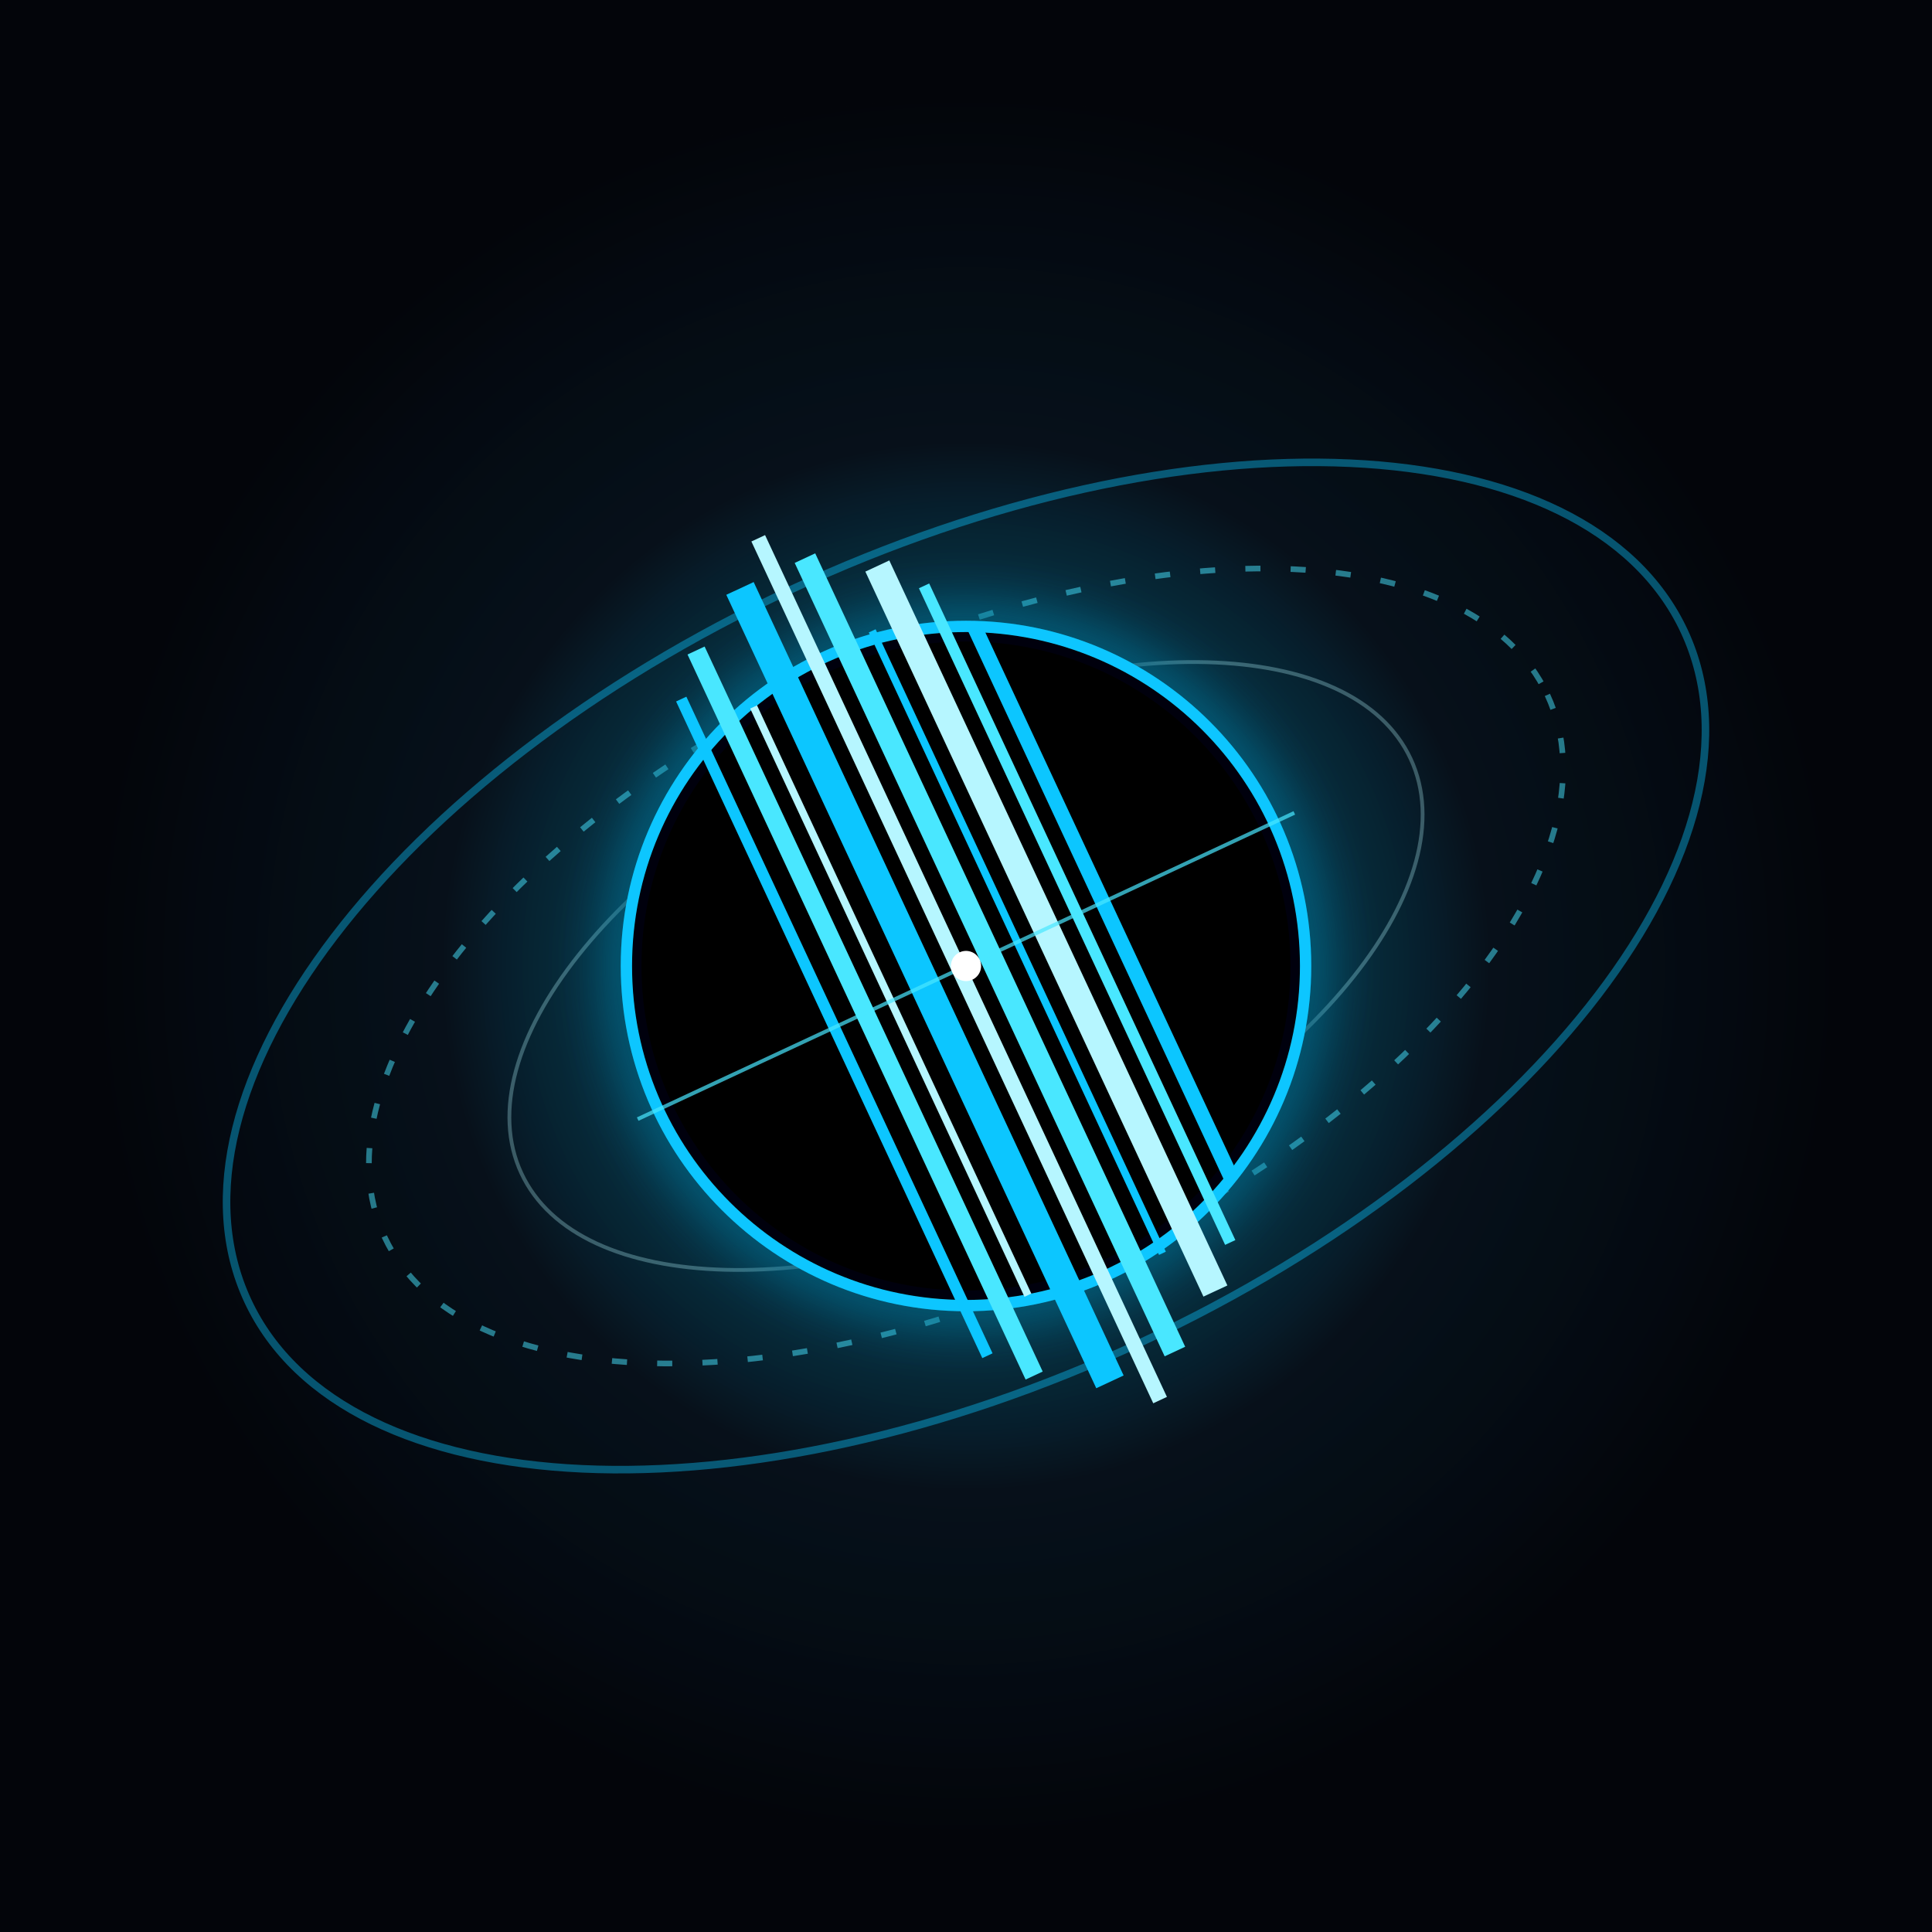
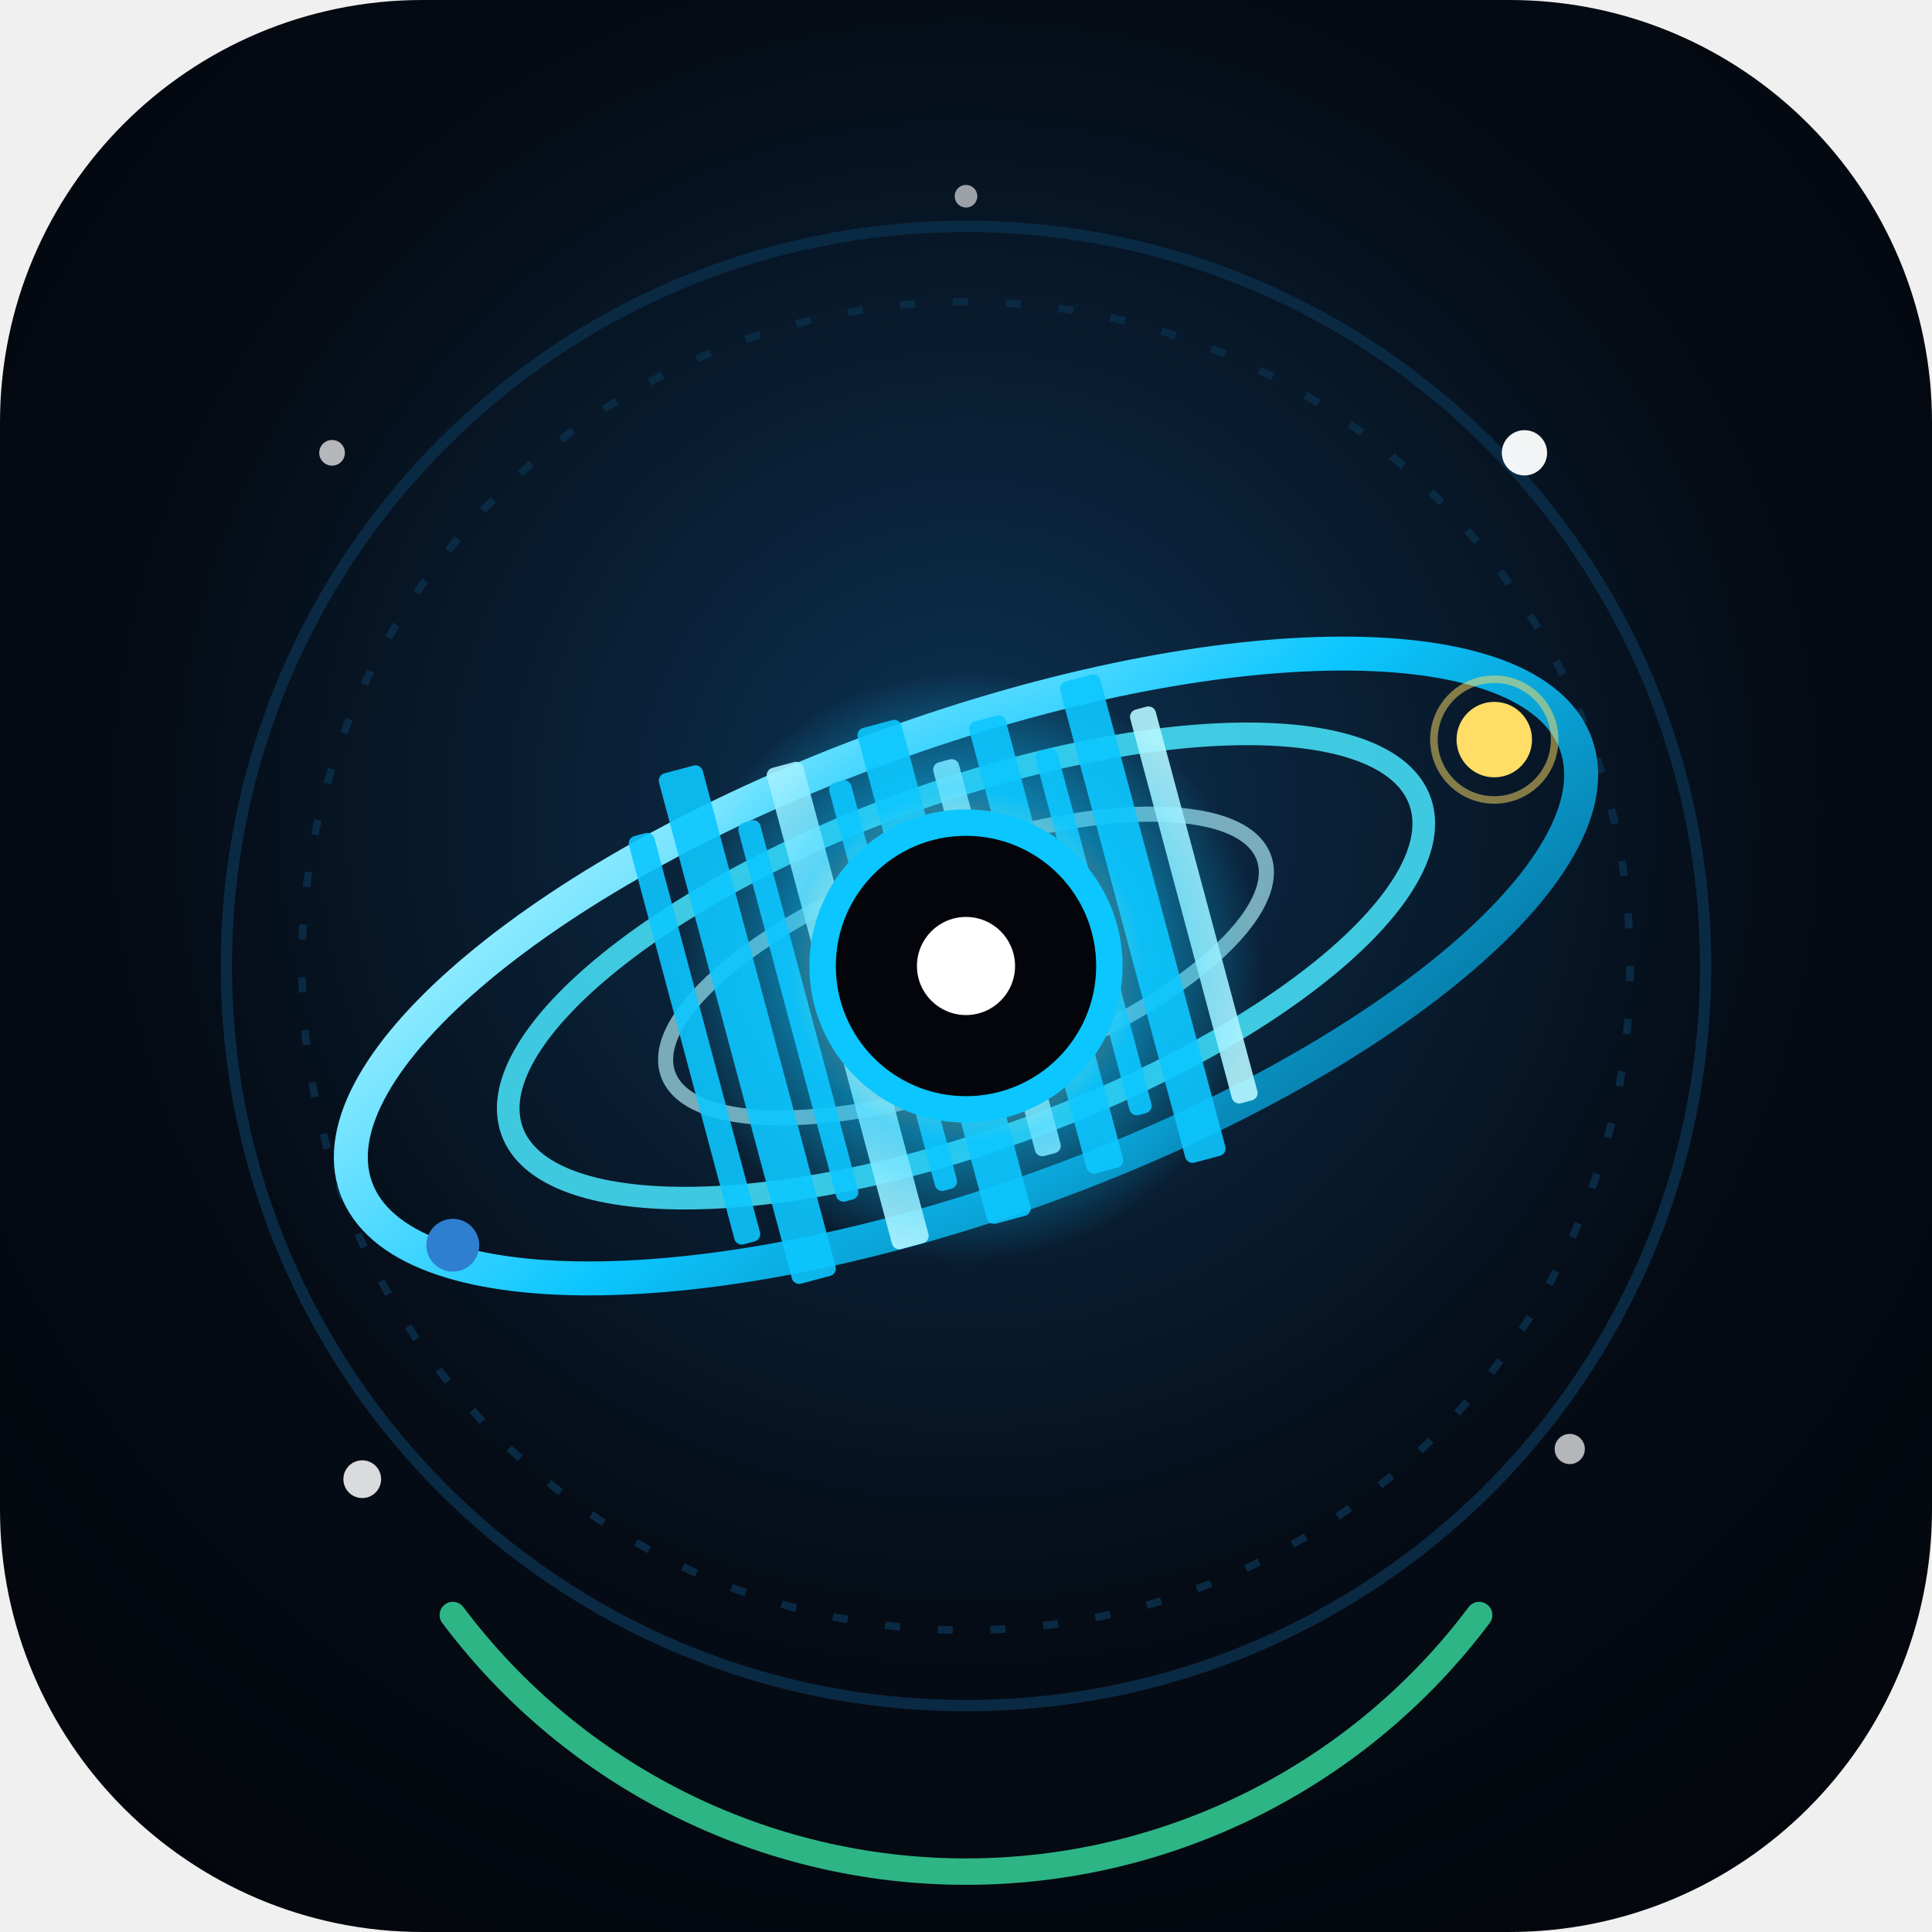
- <svg xmlns="http://www.w3.org/2000/svg" viewBox="0 0 512 512" width="512" height="512">
+ <svg xmlns="http://www.w3.org/2000/svg" viewBox="0 0 512 512">
  <defs>
-     <radialGradient id="void-glow" cx="50%" cy="50%" r="50%">
-       <stop offset="0%" stop-color="#0cc6ff" stop-opacity="0.15" />
-       <stop offset="60%" stop-color="#07131e" stop-opacity="0.8" />
-       <stop offset="100%" stop-color="#03050a" stop-opacity="1" />
+     <radialGradient id="bg" cx="50%" cy="42%" r="75%">
+       <stop offset="0%" stop-color="#0d3252" />
+       <stop offset="55%" stop-color="#050c16" />
+       <stop offset="100%" stop-color="#03050a" />
    </radialGradient>
-     <filter id="azure-glow" x="-20%" y="-20%" width="140%" height="140%">
-       <feGaussianBlur stdDeviation="8" result="blur" />
-       <feComposite in="SourceGraphic" in2="blur" operator="over" />
-     </filter>
+     <radialGradient id="star" cx="50%" cy="50%" r="50%">
+       <stop offset="0%" stop-color="#ffffff" />
+       <stop offset="28%" stop-color="#ffeeaa" />
+       <stop offset="60%" stop-color="#0cc6ff" />
+       <stop offset="100%" stop-color="#0cc6ff" stop-opacity="0" />
+     </radialGradient>
+     <linearGradient id="orbit" x1="0" y1="0" x2="1" y2="1">
+       <stop offset="0%" stop-color="#b6f6ff" />
+       <stop offset="50%" stop-color="#0cc6ff" />
+       <stop offset="100%" stop-color="#066a94" />
+     </linearGradient>
  </defs>
-   <rect width="512" height="512" fill="#03050a" />
-   <circle cx="256" cy="256" r="230" fill="url(#void-glow)" />
-   <ellipse cx="256" cy="256" rx="210" ry="110" fill="none" stroke="#0cc6ff" stroke-width="2" stroke-opacity="0.4" transform="rotate(-25 256 256)" />
-   <ellipse cx="256" cy="256" rx="170" ry="85" fill="none" stroke="#49e7ff" stroke-width="1.5" stroke-dasharray="4 8" stroke-opacity="0.5" transform="rotate(-25 256 256)" />
-   <ellipse cx="256" cy="256" rx="130" ry="65" fill="none" stroke="#b6f6ff" stroke-width="1" stroke-opacity="0.3" transform="rotate(-25 256 256)" />
-   <circle cx="256" cy="256" r="90" fill="#03050a" stroke="#0cc6ff" stroke-width="3" filter="url(#azure-glow)" />
-   <circle cx="256" cy="256" r="86" fill="#000000" />
-   <g transform="rotate(-25 256 256)">
-     <rect x="216" y="160" width="3" height="192" fill="#0cc6ff" />
-     <rect x="224" y="150" width="5" height="212" fill="#49e7ff" />
-     <rect x="233" y="170" width="2" height="172" fill="#b6f6ff" />
-     <rect x="240" y="140" width="8" height="232" fill="#0cc6ff" />
-     <rect x="252" y="130" width="4" height="252" fill="#b6f6ff" />
-     <rect x="260" y="140" width="6" height="232" fill="#49e7ff" />
-     <rect x="270" y="165" width="2" height="182" fill="#0cc6ff" />
-     <rect x="276" y="150" width="7" height="212" fill="#b6f6ff" />
-     <rect x="287" y="160" width="3" height="192" fill="#49e7ff" />
-     <rect x="294" y="175" width="4" height="162" fill="#0cc6ff" />
-     <line x1="160" y1="256" x2="352" y2="256" stroke="#49e7ff" stroke-width="1" stroke-opacity="0.7" />
-     <circle cx="256" cy="256" r="4" fill="#ffffff" />
+   <rect width="512" height="512" rx="112" fill="url(#bg)" />
+   <circle cx="256" cy="256" r="196" fill="none" stroke="#0a2a44" stroke-width="3" />
+   <circle cx="256" cy="256" r="176" fill="none" stroke="#0a2a44" stroke-width="2" stroke-dasharray="4 10" />
+   <g fill="none" transform="rotate(-20 256 256)">
+     <ellipse cx="256" cy="256" rx="172" ry="62" stroke="url(#orbit)" stroke-width="9" />
+     <ellipse cx="256" cy="256" rx="128" ry="46" stroke="#49e7ff" stroke-width="6" opacity="0.85" />
+     <ellipse cx="256" cy="256" rx="84" ry="30" stroke="#b6f6ff" stroke-width="4" opacity="0.65" />
  </g>
+   <circle cx="396" cy="196" r="10" fill="#ffdd66" />
+   <circle cx="396" cy="196" r="16" fill="none" stroke="#ffdd66" stroke-width="2" opacity="0.5" />
+   <circle cx="120" cy="330" r="7" fill="#2f7fd0" />
+   <g transform="rotate(-15 256 256)">
+     <g fill="#0cc6ff" opacity="0.9">
+       <rect x="178" y="200" width="7" height="112" rx="2" />
+       <rect x="190" y="186" width="12" height="140" rx="2" />
+       <rect x="207" y="204" width="6" height="104" rx="2" />
+       <rect x="218" y="192" width="10" height="132" rx="2" fill="#b6f6ff" />
+       <rect x="233" y="200" width="6" height="112" rx="2" />
+       <rect x="244" y="188" width="12" height="136" rx="2" />
+       <rect x="261" y="202" width="7" height="108" rx="2" fill="#b6f6ff" />
+       <rect x="273" y="194" width="10" height="124" rx="2" />
+       <rect x="288" y="206" width="6" height="100" rx="2" />
+       <rect x="299" y="190" width="11" height="132" rx="2" />
+       <rect x="315" y="202" width="7" height="108" rx="2" fill="#b6f6ff" />
+     </g>
+   </g>
+   <circle cx="256" cy="256" r="78" fill="url(#star)" opacity="0.5" />
+   <circle cx="256" cy="256" r="38" fill="#03050a" stroke="#0cc6ff" stroke-width="7" />
+   <circle cx="256" cy="256" r="13" fill="#ffffff" />
+   <g fill="#ffffff">
+     <circle cx="404" cy="120" r="6" opacity="0.95" />
+     <circle cx="96" cy="392" r="5" opacity="0.85" />
+     <circle cx="416" cy="384" r="4" opacity="0.7" />
+     <circle cx="88" cy="120" r="3.4" opacity="0.7" />
+     <circle cx="256" cy="52" r="3" opacity="0.6" />
+   </g>
+   <path d="M 120 428 A 170 170 0 0 0 392 428" fill="none" stroke="#34d399" stroke-width="7" stroke-linecap="round" opacity="0.85" />
</svg>
